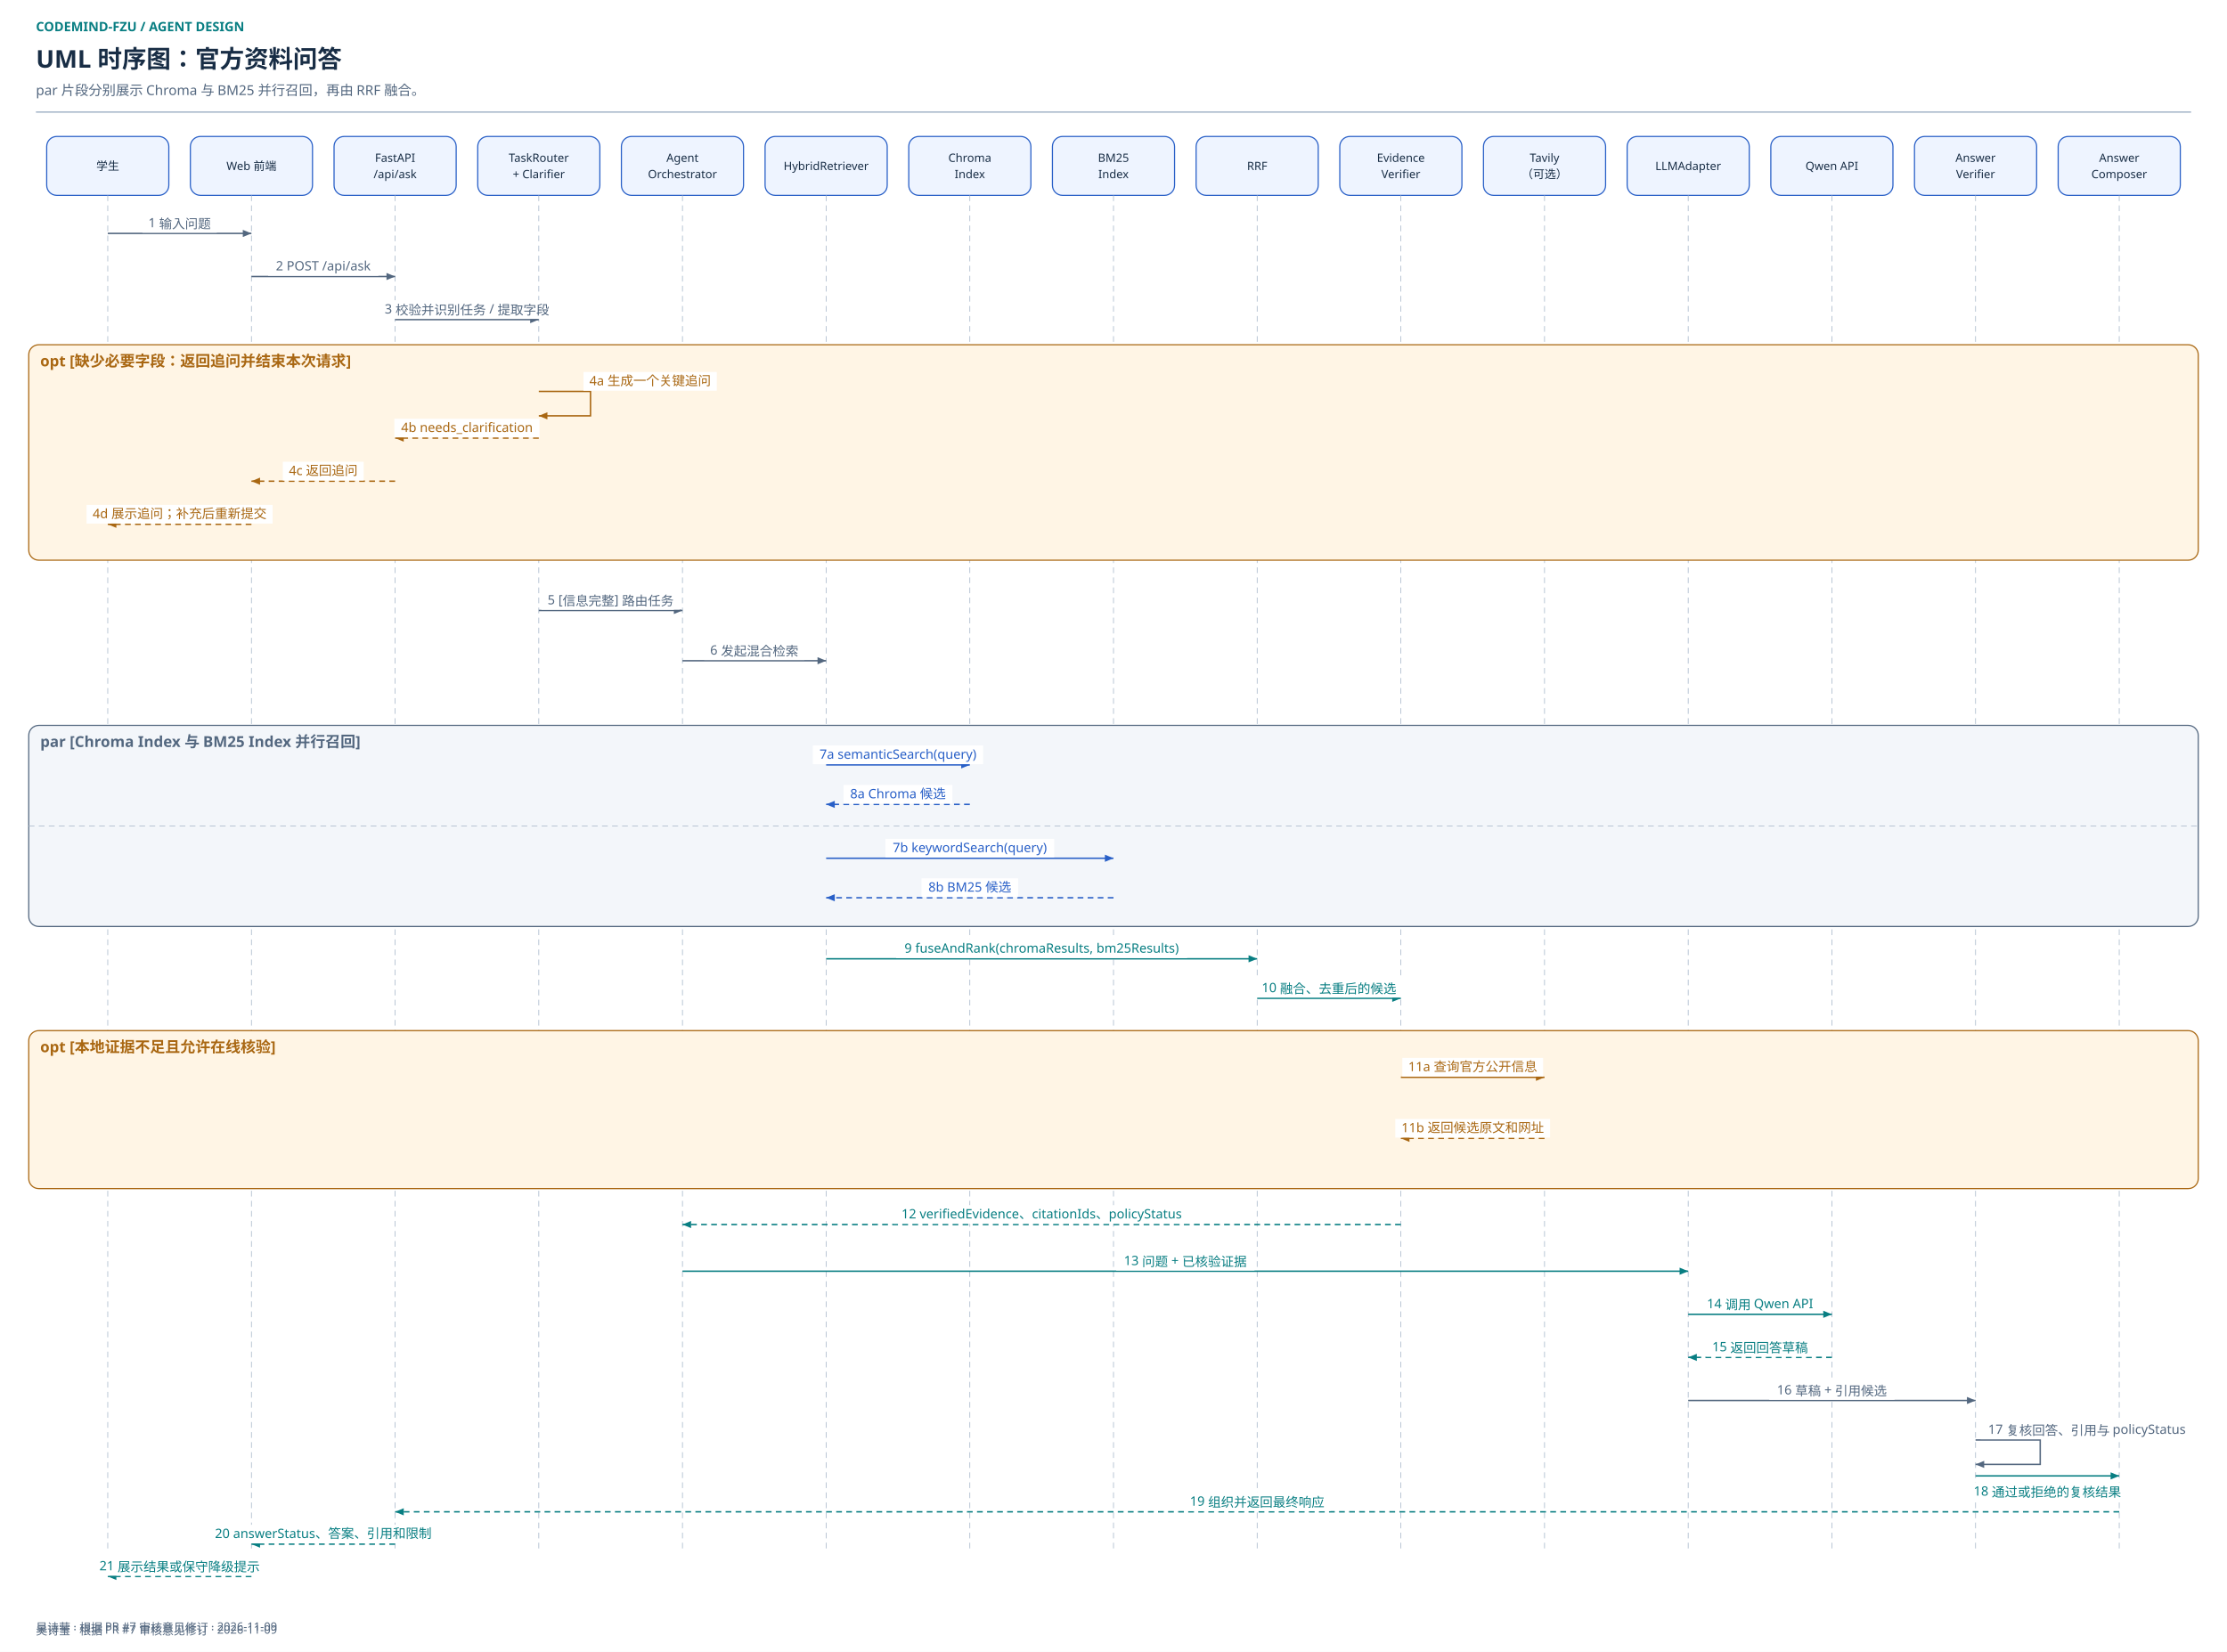
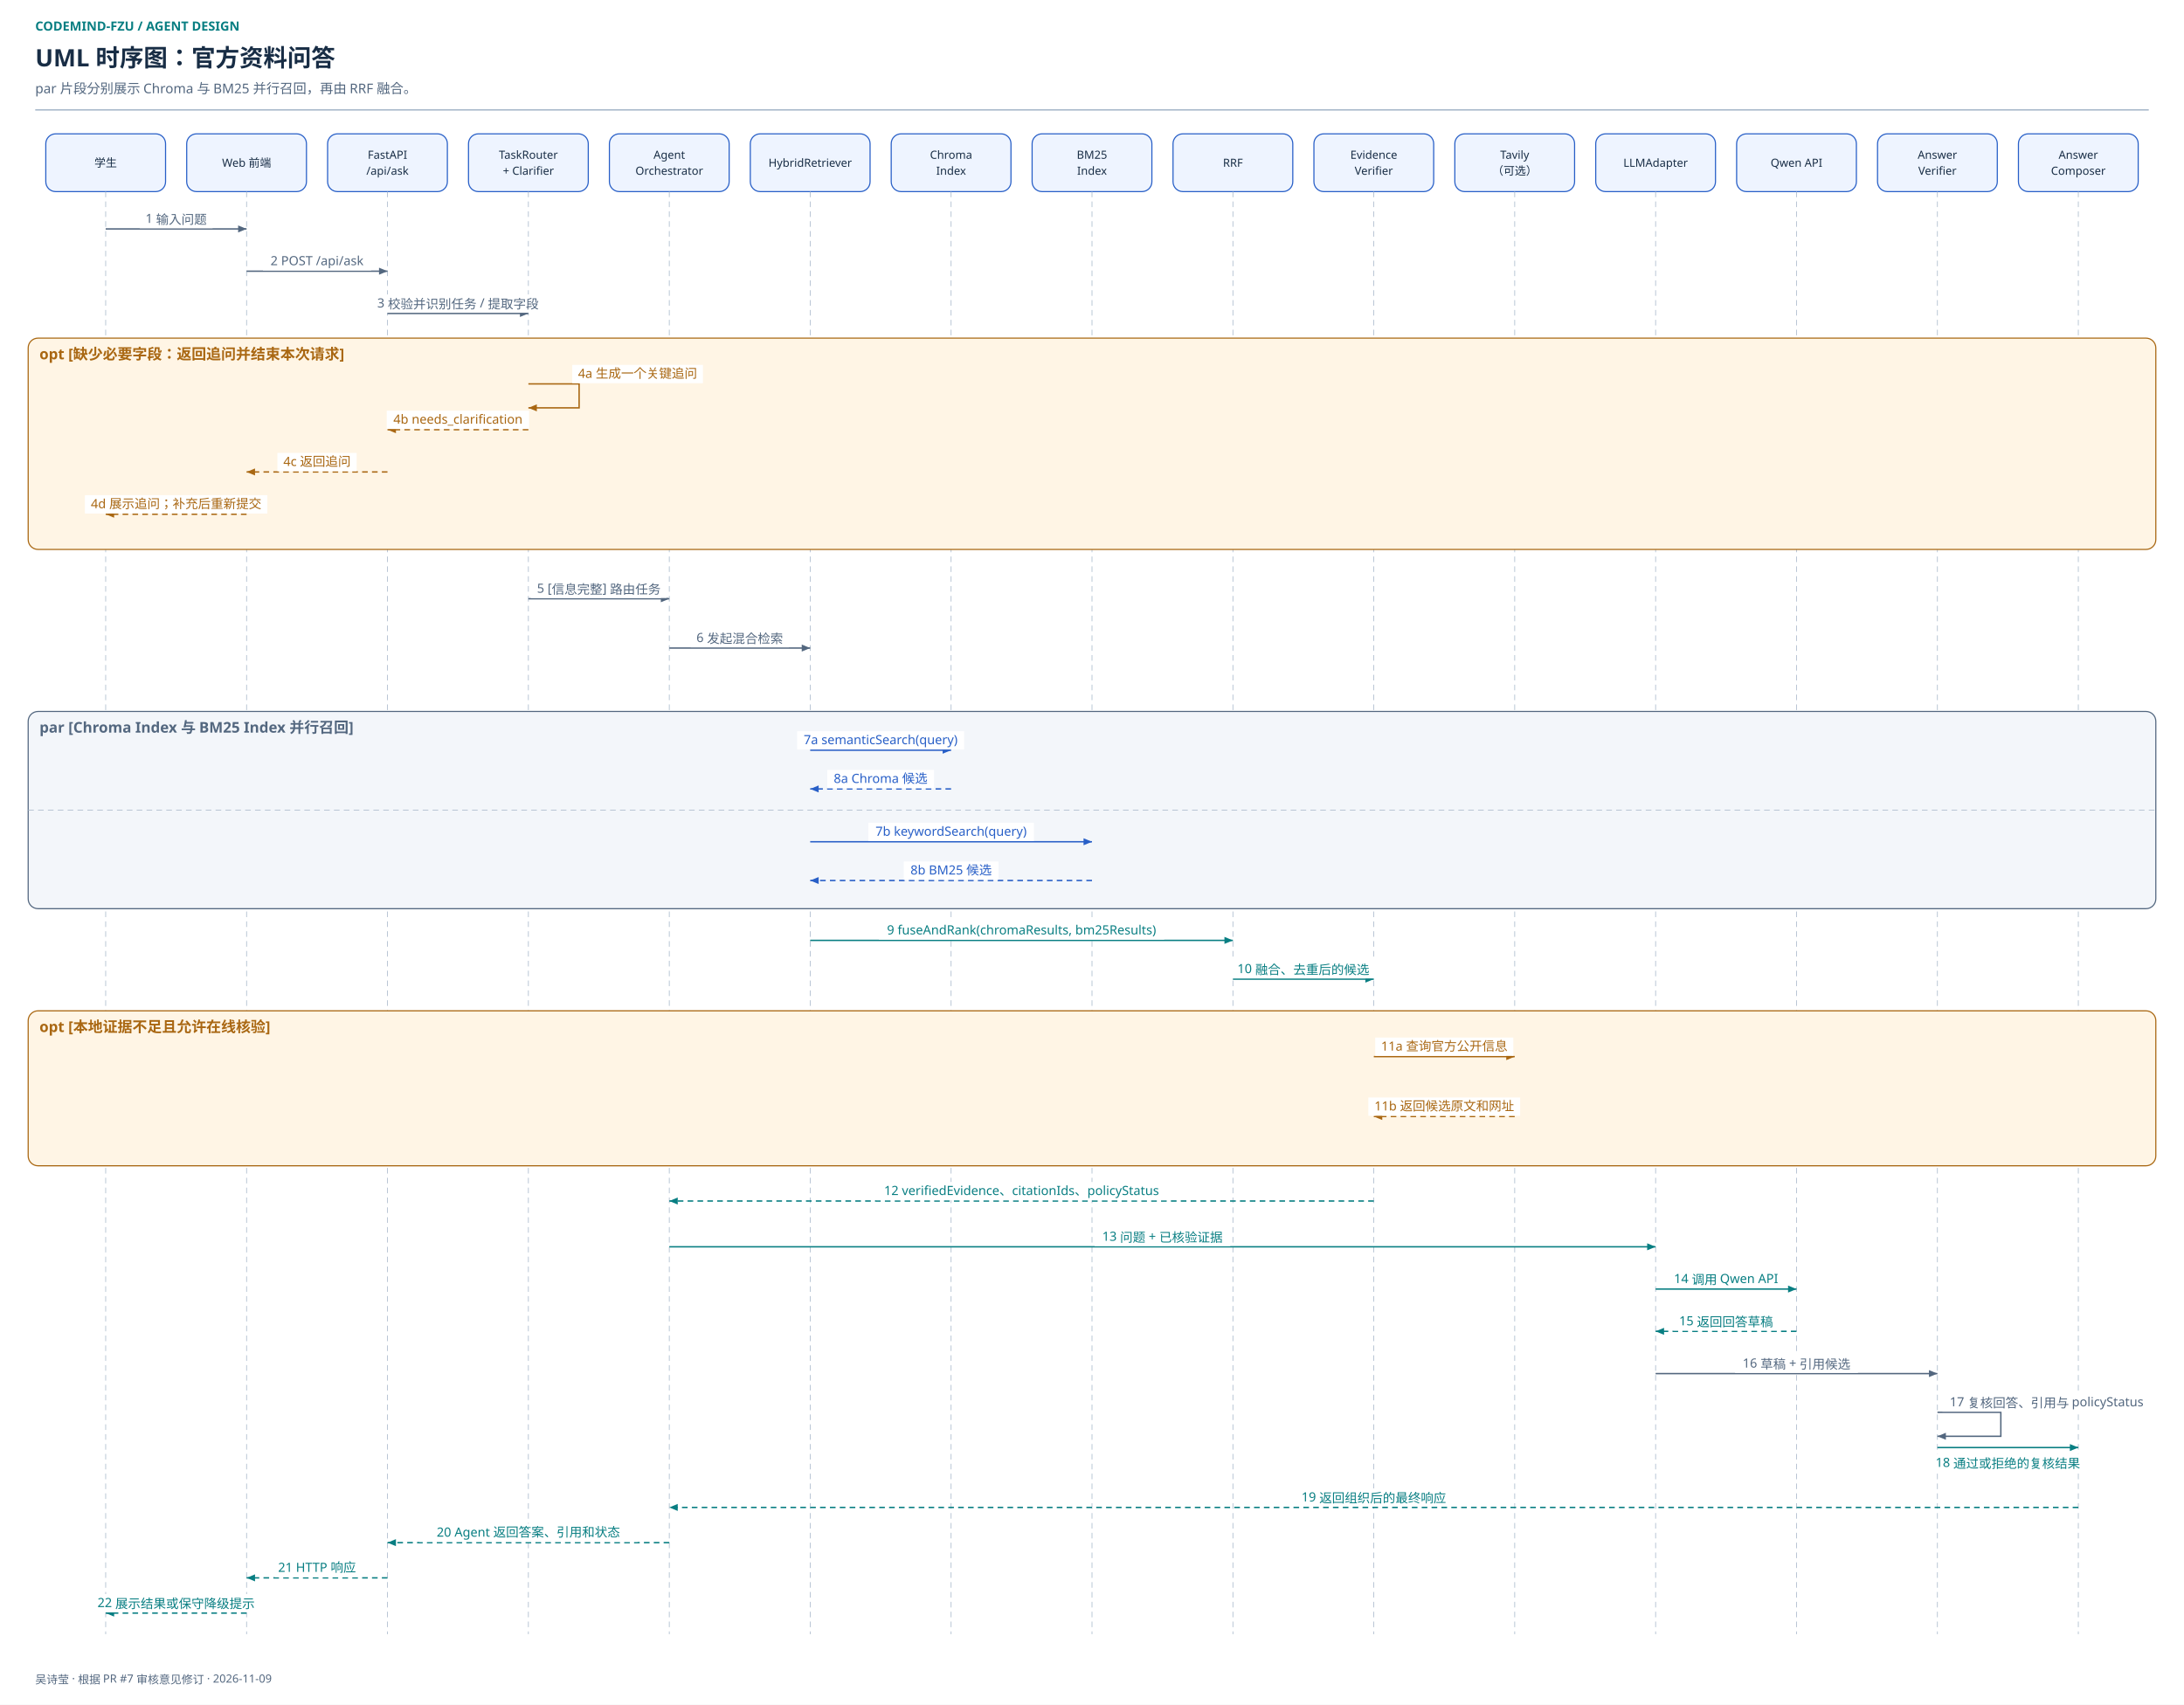
- <svg xmlns="http://www.w3.org/2000/svg" width="3100" height="2300" viewBox="0 0 3100 2300">
+ <svg xmlns="http://www.w3.org/2000/svg" width="3100" height="2420" viewBox="0 0 3100 2420">
  <rect width="100%" height="100%" fill="white" />
  <text x="50" y="43.48" text-anchor="start" font-family="Microsoft YaHei" font-size="18" font-weight="700" fill="#087E82">CODEMIND-FZU  /  AGENT DESIGN</text>
  <text x="50" y="94.24" text-anchor="start" font-family="Microsoft YaHei" font-size="34" font-weight="700" fill="#182D45">UML 时序图：官方资料问答</text>
  <text x="50" y="132.34" text-anchor="start" font-family="Microsoft YaHei" font-size="19" font-weight="400" fill="#53677F">par 片段分别展示 Chroma 与 BM25 并行召回，再由 RRF 融合。</text>
  <polyline points="50,156 3050,156" fill="none" stroke="#A9B9CB" stroke-width="2" />
  <rect x="65" y="190" width="170" height="82" rx="14" fill="#EEF4FF" stroke="#285FC7" stroke-width="1.6" />
  <text x="150.0" y="236.76" text-anchor="middle" font-family="Microsoft YaHei" font-size="16" font-weight="400" fill="#182D45">学生</text>
-   <polyline points="150,272 150,2160" fill="none" stroke="#A9B9CB" stroke-width="1" stroke-dasharray="8 6" />
+   <polyline points="150,272 150,2320" fill="none" stroke="#A9B9CB" stroke-width="1" stroke-dasharray="8 6" />
  <rect x="265" y="190" width="170" height="82" rx="14" fill="#EEF4FF" stroke="#285FC7" stroke-width="1.6" />
  <text x="350.0" y="236.76" text-anchor="middle" font-family="Microsoft YaHei" font-size="16" font-weight="400" fill="#182D45">Web 前端</text>
-   <polyline points="350,272 350,2160" fill="none" stroke="#A9B9CB" stroke-width="1" stroke-dasharray="8 6" />
+   <polyline points="350,272 350,2320" fill="none" stroke="#A9B9CB" stroke-width="1" stroke-dasharray="8 6" />
  <rect x="465" y="190" width="170" height="82" rx="14" fill="#EEF4FF" stroke="#285FC7" stroke-width="1.6" />
  <text x="550.0" y="225.4" text-anchor="middle" font-family="Microsoft YaHei" font-size="16" font-weight="400" fill="#182D45">FastAPI</text>
  <text x="550.0" y="248.12" text-anchor="middle" font-family="Microsoft YaHei" font-size="16" font-weight="400" fill="#182D45">/api/ask</text>
-   <polyline points="550,272 550,2160" fill="none" stroke="#A9B9CB" stroke-width="1" stroke-dasharray="8 6" />
+   <polyline points="550,272 550,2320" fill="none" stroke="#A9B9CB" stroke-width="1" stroke-dasharray="8 6" />
  <rect x="665" y="190" width="170" height="82" rx="14" fill="#EEF4FF" stroke="#285FC7" stroke-width="1.6" />
  <text x="750.0" y="225.4" text-anchor="middle" font-family="Microsoft YaHei" font-size="16" font-weight="400" fill="#182D45">TaskRouter</text>
  <text x="750.0" y="248.12" text-anchor="middle" font-family="Microsoft YaHei" font-size="16" font-weight="400" fill="#182D45">+ Clarifier</text>
-   <polyline points="750,272 750,2160" fill="none" stroke="#A9B9CB" stroke-width="1" stroke-dasharray="8 6" />
+   <polyline points="750,272 750,2320" fill="none" stroke="#A9B9CB" stroke-width="1" stroke-dasharray="8 6" />
  <rect x="865" y="190" width="170" height="82" rx="14" fill="#EEF4FF" stroke="#285FC7" stroke-width="1.6" />
  <text x="950.0" y="225.4" text-anchor="middle" font-family="Microsoft YaHei" font-size="16" font-weight="400" fill="#182D45">Agent</text>
  <text x="950.0" y="248.12" text-anchor="middle" font-family="Microsoft YaHei" font-size="16" font-weight="400" fill="#182D45">Orchestrator</text>
-   <polyline points="950,272 950,2160" fill="none" stroke="#A9B9CB" stroke-width="1" stroke-dasharray="8 6" />
+   <polyline points="950,272 950,2320" fill="none" stroke="#A9B9CB" stroke-width="1" stroke-dasharray="8 6" />
  <rect x="1065" y="190" width="170" height="82" rx="14" fill="#EEF4FF" stroke="#285FC7" stroke-width="1.6" />
  <text x="1150.0" y="236.76" text-anchor="middle" font-family="Microsoft YaHei" font-size="16" font-weight="400" fill="#182D45">HybridRetriever</text>
-   <polyline points="1150,272 1150,2160" fill="none" stroke="#A9B9CB" stroke-width="1" stroke-dasharray="8 6" />
+   <polyline points="1150,272 1150,2320" fill="none" stroke="#A9B9CB" stroke-width="1" stroke-dasharray="8 6" />
  <rect x="1265" y="190" width="170" height="82" rx="14" fill="#EEF4FF" stroke="#285FC7" stroke-width="1.6" />
  <text x="1350.0" y="225.4" text-anchor="middle" font-family="Microsoft YaHei" font-size="16" font-weight="400" fill="#182D45">Chroma</text>
  <text x="1350.0" y="248.12" text-anchor="middle" font-family="Microsoft YaHei" font-size="16" font-weight="400" fill="#182D45">Index</text>
-   <polyline points="1350,272 1350,2160" fill="none" stroke="#A9B9CB" stroke-width="1" stroke-dasharray="8 6" />
+   <polyline points="1350,272 1350,2320" fill="none" stroke="#A9B9CB" stroke-width="1" stroke-dasharray="8 6" />
  <rect x="1465" y="190" width="170" height="82" rx="14" fill="#EEF4FF" stroke="#285FC7" stroke-width="1.6" />
  <text x="1550.0" y="225.4" text-anchor="middle" font-family="Microsoft YaHei" font-size="16" font-weight="400" fill="#182D45">BM25</text>
  <text x="1550.0" y="248.12" text-anchor="middle" font-family="Microsoft YaHei" font-size="16" font-weight="400" fill="#182D45">Index</text>
-   <polyline points="1550,272 1550,2160" fill="none" stroke="#A9B9CB" stroke-width="1" stroke-dasharray="8 6" />
+   <polyline points="1550,272 1550,2320" fill="none" stroke="#A9B9CB" stroke-width="1" stroke-dasharray="8 6" />
  <rect x="1665" y="190" width="170" height="82" rx="14" fill="#EEF4FF" stroke="#285FC7" stroke-width="1.6" />
  <text x="1750.0" y="236.76" text-anchor="middle" font-family="Microsoft YaHei" font-size="16" font-weight="400" fill="#182D45">RRF</text>
-   <polyline points="1750,272 1750,2160" fill="none" stroke="#A9B9CB" stroke-width="1" stroke-dasharray="8 6" />
+   <polyline points="1750,272 1750,2320" fill="none" stroke="#A9B9CB" stroke-width="1" stroke-dasharray="8 6" />
  <rect x="1865" y="190" width="170" height="82" rx="14" fill="#EEF4FF" stroke="#285FC7" stroke-width="1.6" />
  <text x="1950.0" y="225.4" text-anchor="middle" font-family="Microsoft YaHei" font-size="16" font-weight="400" fill="#182D45">Evidence</text>
  <text x="1950.0" y="248.12" text-anchor="middle" font-family="Microsoft YaHei" font-size="16" font-weight="400" fill="#182D45">Verifier</text>
-   <polyline points="1950,272 1950,2160" fill="none" stroke="#A9B9CB" stroke-width="1" stroke-dasharray="8 6" />
+   <polyline points="1950,272 1950,2320" fill="none" stroke="#A9B9CB" stroke-width="1" stroke-dasharray="8 6" />
  <rect x="2065" y="190" width="170" height="82" rx="14" fill="#EEF4FF" stroke="#285FC7" stroke-width="1.6" />
  <text x="2150.0" y="225.4" text-anchor="middle" font-family="Microsoft YaHei" font-size="16" font-weight="400" fill="#182D45">Tavily</text>
  <text x="2150.0" y="248.12" text-anchor="middle" font-family="Microsoft YaHei" font-size="16" font-weight="400" fill="#182D45">（可选）</text>
-   <polyline points="2150,272 2150,2160" fill="none" stroke="#A9B9CB" stroke-width="1" stroke-dasharray="8 6" />
+   <polyline points="2150,272 2150,2320" fill="none" stroke="#A9B9CB" stroke-width="1" stroke-dasharray="8 6" />
  <rect x="2265" y="190" width="170" height="82" rx="14" fill="#EEF4FF" stroke="#285FC7" stroke-width="1.6" />
  <text x="2350.0" y="236.76" text-anchor="middle" font-family="Microsoft YaHei" font-size="16" font-weight="400" fill="#182D45">LLMAdapter</text>
-   <polyline points="2350,272 2350,2160" fill="none" stroke="#A9B9CB" stroke-width="1" stroke-dasharray="8 6" />
+   <polyline points="2350,272 2350,2320" fill="none" stroke="#A9B9CB" stroke-width="1" stroke-dasharray="8 6" />
  <rect x="2465" y="190" width="170" height="82" rx="14" fill="#EEF4FF" stroke="#285FC7" stroke-width="1.6" />
  <text x="2550.0" y="236.76" text-anchor="middle" font-family="Microsoft YaHei" font-size="16" font-weight="400" fill="#182D45">Qwen API</text>
-   <polyline points="2550,272 2550,2160" fill="none" stroke="#A9B9CB" stroke-width="1" stroke-dasharray="8 6" />
+   <polyline points="2550,272 2550,2320" fill="none" stroke="#A9B9CB" stroke-width="1" stroke-dasharray="8 6" />
  <rect x="2665" y="190" width="170" height="82" rx="14" fill="#EEF4FF" stroke="#285FC7" stroke-width="1.6" />
  <text x="2750.0" y="225.4" text-anchor="middle" font-family="Microsoft YaHei" font-size="16" font-weight="400" fill="#182D45">Answer</text>
  <text x="2750.0" y="248.12" text-anchor="middle" font-family="Microsoft YaHei" font-size="16" font-weight="400" fill="#182D45">Verifier</text>
-   <polyline points="2750,272 2750,2160" fill="none" stroke="#A9B9CB" stroke-width="1" stroke-dasharray="8 6" />
+   <polyline points="2750,272 2750,2320" fill="none" stroke="#A9B9CB" stroke-width="1" stroke-dasharray="8 6" />
  <rect x="2865" y="190" width="170" height="82" rx="14" fill="#EEF4FF" stroke="#285FC7" stroke-width="1.6" />
  <text x="2950.0" y="225.4" text-anchor="middle" font-family="Microsoft YaHei" font-size="16" font-weight="400" fill="#182D45">Answer</text>
  <text x="2950.0" y="248.12" text-anchor="middle" font-family="Microsoft YaHei" font-size="16" font-weight="400" fill="#182D45">Composer</text>
-   <polyline points="2950,272 2950,2160" fill="none" stroke="#A9B9CB" stroke-width="1" stroke-dasharray="8 6" />
+   <polyline points="2950,272 2950,2320" fill="none" stroke="#A9B9CB" stroke-width="1" stroke-dasharray="8 6" />
  <rect x="40" y="480" width="3020" height="300" rx="14" fill="#FFF5E5" stroke="#A96712" stroke-width="1.6" />
  <text x="56" y="510.06" text-anchor="start" font-family="Microsoft YaHei" font-size="21" font-weight="700" fill="#A96712">opt  [缺少必要字段：返回追问并结束本次请求]</text>
  <rect x="40" y="1010" width="3020" height="280" rx="14" fill="#F3F6FA" stroke="#53677F" stroke-width="1.6" />
  <text x="56" y="1040.06" text-anchor="start" font-family="Microsoft YaHei" font-size="21" font-weight="700" fill="#53677F">par  [Chroma Index 与 BM25 Index 并行召回]</text>
  <polyline points="40,1150 3060,1150" fill="none" stroke="#A9B9CB" stroke-width="1" stroke-dasharray="8 6" />
  <rect x="40" y="1435" width="3020" height="220" rx="14" fill="#FFF5E5" stroke="#A96712" stroke-width="1.6" />
  <text x="56" y="1465.06" text-anchor="start" font-family="Microsoft YaHei" font-size="21" font-weight="700" fill="#A96712">opt  [本地证据不足且允许在线核验]</text>
  <polyline points="150,325 350,325" fill="none" stroke="#53677F" stroke-width="2" />
  <polygon points="350,325 338.0,320.0 338.0,330.0" fill="#53677F" />
  <rect x="198.25" y="298.0" width="103.5" height="26" fill="white" />
  <text x="250.0" y="316.48" text-anchor="middle" font-family="Microsoft YaHei" font-size="18" font-weight="400" fill="#53677F">1  输入问题</text>
  <polyline points="350,385 550,385" fill="none" stroke="#53677F" stroke-width="2" />
  <polygon points="550,385 538.0,380.0 538.0,390.0" fill="#53677F" />
  <rect x="373.25" y="358.0" width="153.5" height="26" fill="white" />
  <text x="450.0" y="376.48" text-anchor="middle" font-family="Microsoft YaHei" font-size="18" font-weight="400" fill="#53677F">2  POST /api/ask</text>
  <polyline points="550,445 750,445" fill="none" stroke="#53677F" stroke-width="2" />
  <polygon points="750,445 738.0,440.0 738.0,450.0" fill="#53677F" />
  <rect x="526.0" y="418.0" width="248.0" height="26" fill="white" />
  <text x="650.0" y="436.48" text-anchor="middle" font-family="Microsoft YaHei" font-size="18" font-weight="400" fill="#53677F">3  校验并识别任务 / 提取字段</text>
  <polyline points="750,545 822,545 822,579 750,579" fill="none" stroke="#A96712" stroke-width="2" />
  <polygon points="750,579 762.0,584.0 762.0,574.0" fill="#A96712" />
  <rect x="812.25" y="518.0" width="185.5" height="26" fill="white" />
  <text x="905" y="536.48" text-anchor="middle" font-family="Microsoft YaHei" font-size="18" font-weight="400" fill="#A96712">4a  生成一个关键追问</text>
  <polyline points="750,610 550,610" fill="none" stroke="#A96712" stroke-width="2" stroke-dasharray="8 6" />
  <polygon points="550,610 562.0,615.0 562.0,605.0" fill="#A96712" />
  <rect x="549.0" y="583.0" width="202.0" height="26" fill="white" />
  <text x="650.0" y="601.48" text-anchor="middle" font-family="Microsoft YaHei" font-size="18" font-weight="400" fill="#A96712">4b  needs_clarification</text>
  <polyline points="550,670 350,670" fill="none" stroke="#A96712" stroke-width="2" stroke-dasharray="8 6" />
  <polygon points="350,670 362.0,675.0 362.0,665.0" fill="#A96712" />
  <rect x="393.75" y="643.0" width="112.5" height="26" fill="white" />
  <text x="450.0" y="661.48" text-anchor="middle" font-family="Microsoft YaHei" font-size="18" font-weight="400" fill="#A96712">4c  返回追问</text>
  <polyline points="350,730 150,730" fill="none" stroke="#A96712" stroke-width="2" stroke-dasharray="8 6" />
  <polygon points="150,730 162.0,735.0 162.0,725.0" fill="#A96712" />
  <rect x="120.5" y="703.0" width="259.0" height="26" fill="white" />
  <text x="250.0" y="721.48" text-anchor="middle" font-family="Microsoft YaHei" font-size="18" font-weight="400" fill="#A96712">4d  展示追问；补充后重新提交</text>
  <polyline points="750,850 950,850" fill="none" stroke="#53677F" stroke-width="2" />
  <polygon points="950,850 938.0,845.0 938.0,855.0" fill="#53677F" />
  <rect x="753.5" y="823.0" width="193.0" height="26" fill="white" />
  <text x="850.0" y="841.48" text-anchor="middle" font-family="Microsoft YaHei" font-size="18" font-weight="400" fill="#53677F">5  [信息完整] 路由任务</text>
  <polyline points="950,920 1150,920" fill="none" stroke="#53677F" stroke-width="2" />
  <polygon points="1150,920 1138.0,915.0 1138.0,925.0" fill="#53677F" />
  <rect x="980.25" y="893.0" width="139.5" height="26" fill="white" />
  <text x="1050.0" y="911.48" text-anchor="middle" font-family="Microsoft YaHei" font-size="18" font-weight="400" fill="#53677F">6  发起混合检索</text>
  <polyline points="1150,1065 1350,1065" fill="none" stroke="#285FC7" stroke-width="2" />
  <polygon points="1350,1065 1338.0,1060.0 1338.0,1070.0" fill="#285FC7" />
  <rect x="1131.496" y="1038.0" width="237.008" height="26" fill="white" />
  <text x="1250.0" y="1056.48" text-anchor="middle" font-family="Microsoft YaHei" font-size="18" font-weight="400" fill="#285FC7">7a  semanticSearch(query)</text>
  <polyline points="1350,1120 1150,1120" fill="none" stroke="#285FC7" stroke-width="2" stroke-dasharray="8 6" />
  <polygon points="1150,1120 1162.0,1125.0 1162.0,1115.0" fill="#285FC7" />
  <rect x="1174.254" y="1093.0" width="151.492" height="26" fill="white" />
  <text x="1250.0" y="1111.48" text-anchor="middle" font-family="Microsoft YaHei" font-size="18" font-weight="400" fill="#285FC7">8a  Chroma 候选</text>
  <polyline points="1150,1195 1550,1195" fill="none" stroke="#285FC7" stroke-width="2" />
  <polygon points="1550,1195 1538.0,1190.0 1538.0,1200.0" fill="#285FC7" />
  <rect x="1232.504" y="1168.0" width="234.992" height="26" fill="white" />
  <text x="1350.0" y="1186.48" text-anchor="middle" font-family="Microsoft YaHei" font-size="18" font-weight="400" fill="#285FC7">7b  keywordSearch(query)</text>
  <polyline points="1550,1250 1150,1250" fill="none" stroke="#285FC7" stroke-width="2" stroke-dasharray="8 6" />
  <polygon points="1150,1250 1162.0,1255.0 1162.0,1245.0" fill="#285FC7" />
  <rect x="1282.75" y="1223.0" width="134.5" height="26" fill="white" />
  <text x="1350.0" y="1241.48" text-anchor="middle" font-family="Microsoft YaHei" font-size="18" font-weight="400" fill="#285FC7">8b  BM25 候选</text>
  <polyline points="1150,1335 1750,1335" fill="none" stroke="#087E82" stroke-width="2" />
  <polygon points="1750,1335 1738.0,1330.0 1738.0,1340.0" fill="#087E82" />
  <rect x="1247.512" y="1308.0" width="404.977" height="26" fill="white" />
  <text x="1450.0" y="1326.48" text-anchor="middle" font-family="Microsoft YaHei" font-size="18" font-weight="400" fill="#087E82">9  fuseAndRank(chromaResults, bm25Results)</text>
  <polyline points="1750,1390 1950,1390" fill="none" stroke="#087E82" stroke-width="2" />
  <polygon points="1950,1390 1938.0,1385.0 1938.0,1395.0" fill="#087E82" />
  <rect x="1748.0" y="1363.0" width="204.0" height="26" fill="white" />
  <text x="1850.0" y="1381.48" text-anchor="middle" font-family="Microsoft YaHei" font-size="18" font-weight="400" fill="#087E82">10  融合、去重后的候选</text>
  <polyline points="1950,1500 2150,1500" fill="none" stroke="#A96712" stroke-width="2" />
  <polygon points="2150,1500 2138.0,1495.0 2138.0,1505.0" fill="#A96712" />
  <rect x="1952.0" y="1473.0" width="196.0" height="26" fill="white" />
  <text x="2050.0" y="1491.48" text-anchor="middle" font-family="Microsoft YaHei" font-size="18" font-weight="400" fill="#A96712">11a  查询官方公开信息</text>
  <polyline points="2150,1585 1950,1585" fill="none" stroke="#A96712" stroke-width="2" stroke-dasharray="8 6" />
  <polygon points="1950,1585 1962.0,1590.0 1962.0,1580.0" fill="#A96712" />
  <rect x="1942.25" y="1558.0" width="215.5" height="26" fill="white" />
  <text x="2050.0" y="1576.48" text-anchor="middle" font-family="Microsoft YaHei" font-size="18" font-weight="400" fill="#A96712">11b  返回候选原文和网址</text>
  <polyline points="1950,1705 950,1705" fill="none" stroke="#087E82" stroke-width="2" stroke-dasharray="8 6" />
  <polygon points="950,1705 962.0,1710.0 962.0,1700.0" fill="#087E82" />
  <rect x="1243.754" y="1678.0" width="412.492" height="26" fill="white" />
  <text x="1450.0" y="1696.48" text-anchor="middle" font-family="Microsoft YaHei" font-size="18" font-weight="400" fill="#087E82">12  verifiedEvidence、citationIds、policyStatus</text>
  <polyline points="950,1770 2350,1770" fill="none" stroke="#087E82" stroke-width="2" />
  <polygon points="2350,1770 2338.0,1765.0 2338.0,1775.0" fill="#087E82" />
  <rect x="1553.75" y="1743.0" width="192.5" height="26" fill="white" />
  <text x="1650.0" y="1761.48" text-anchor="middle" font-family="Microsoft YaHei" font-size="18" font-weight="400" fill="#087E82">13  问题 + 已核验证据</text>
  <polyline points="2350,1830 2550,1830" fill="none" stroke="#087E82" stroke-width="2" />
  <polygon points="2550,1830 2538.0,1825.0 2538.0,1835.0" fill="#087E82" />
  <rect x="2366.25" y="1803.0" width="167.5" height="26" fill="white" />
  <text x="2450.0" y="1821.48" text-anchor="middle" font-family="Microsoft YaHei" font-size="18" font-weight="400" fill="#087E82">14  调用 Qwen API</text>
  <polyline points="2550,1890 2350,1890" fill="none" stroke="#087E82" stroke-width="2" stroke-dasharray="8 6" />
  <polygon points="2350,1890 2362.0,1895.0 2362.0,1885.0" fill="#087E82" />
  <rect x="2375.0" y="1863.0" width="150.0" height="26" fill="white" />
  <text x="2450.0" y="1881.48" text-anchor="middle" font-family="Microsoft YaHei" font-size="18" font-weight="400" fill="#087E82">15  返回回答草稿</text>
  <polyline points="2350,1950 2750,1950" fill="none" stroke="#53677F" stroke-width="2" />
  <polygon points="2750,1950 2738.0,1945.0 2738.0,1955.0" fill="#53677F" />
  <rect x="2462.75" y="1923.0" width="174.5" height="26" fill="white" />
  <text x="2550.0" y="1941.48" text-anchor="middle" font-family="Microsoft YaHei" font-size="18" font-weight="400" fill="#53677F">16  草稿 + 引用候选</text>
  <polyline points="2750,2005 2840,2005 2840,2039 2750,2039" fill="none" stroke="#53677F" stroke-width="2" />
  <polygon points="2750,2039 2762.0,2044.0 2762.0,2034.0" fill="#53677F" />
  <rect x="2757.004" y="1978.0" width="295.992" height="26" fill="white" />
  <text x="2905" y="1996.48" text-anchor="middle" font-family="Microsoft YaHei" font-size="18" font-weight="400" fill="#53677F">17  复核回答、引用与 policyStatus</text>
  <polyline points="2750,2055 2950,2055" fill="none" stroke="#087E82" stroke-width="2" />
  <polygon points="2950,2055 2938.0,2050.0 2938.0,2060.0" fill="#087E82" />
  <rect x="2739.0" y="2064.0" width="222.0" height="26" fill="white" />
  <text x="2850.0" y="2082.48" text-anchor="middle" font-family="Microsoft YaHei" font-size="18" font-weight="400" fill="#087E82">18  通过或拒绝的复核结果</text>
-   <polyline points="2950,2105 550,2105" fill="none" stroke="#087E82" stroke-width="2" stroke-dasharray="8 6" />
-   <polygon points="550,2105 562.0,2110.0 562.0,2100.0" fill="#087E82" />
-   <rect x="1648.0" y="2078.0" width="204.0" height="26" fill="white" />
-   <text x="1750.0" y="2096.48" text-anchor="middle" font-family="Microsoft YaHei" font-size="18" font-weight="400" fill="#087E82">19  组织并返回最终响应</text>
-   <polyline points="550,2150 350,2150" fill="none" stroke="#087E82" stroke-width="2" stroke-dasharray="8 6" />
-   <polygon points="350,2150 362.0,2155.0 362.0,2145.0" fill="#087E82" />
-   <rect x="291.254" y="2123.0" width="317.492" height="26" fill="white" />
-   <text x="450.0" y="2141.48" text-anchor="middle" font-family="Microsoft YaHei" font-size="18" font-weight="400" fill="#087E82">20  answerStatus、答案、引用和限制</text>
-   <polyline points="350,2195 150,2195" fill="none" stroke="#087E82" stroke-width="2" stroke-dasharray="8 6" />
-   <polygon points="150,2195 162.0,2200.0 162.0,2190.0" fill="#087E82" />
-   <rect x="130.0" y="2168.0" width="240.0" height="26" fill="white" />
-   <text x="250.0" y="2186.48" text-anchor="middle" font-family="Microsoft YaHei" font-size="18" font-weight="400" fill="#087E82">21  展示结果或保守降级提示</text>
-   <text x="50" y="2271.76" text-anchor="start" font-family="Microsoft YaHei" font-size="16" font-weight="400" fill="#53677F">吴诗莹  ·  根据 PR #7 审核意见修订  ·  2026-11-09</text>
-   <text x="50" y="2276" font-family="Microsoft YaHei" font-size="16" fill="#53677F">吴诗莹  ·  根据 PR #7 审核意见修订  ·  2026-11-09</text>
+   <polyline points="2950,2140 950,2140" fill="none" stroke="#087E82" stroke-width="2" stroke-dasharray="8 6" />
+   <polygon points="950,2140 962.0,2145.0 962.0,2135.0" fill="#087E82" />
+   <rect x="1840.0" y="2113.0" width="220.0" height="26" fill="white" />
+   <text x="1950.0" y="2131.48" text-anchor="middle" font-family="Microsoft YaHei" font-size="18" font-weight="400" fill="#087E82">19  返回组织后的最终响应</text>
+   <polyline points="950,2190 550,2190" fill="none" stroke="#087E82" stroke-width="2" stroke-dasharray="8 6" />
+   <polygon points="550,2190 562.0,2195.0 562.0,2185.0" fill="#087E82" />
+   <rect x="595.0" y="2163.0" width="310.0" height="26" fill="white" />
+   <text x="750.0" y="2181.48" text-anchor="middle" font-family="Microsoft YaHei" font-size="18" font-weight="400" fill="#087E82">20  Agent 返回答案、引用和状态</text>
+   <polyline points="550,2240 350,2240" fill="none" stroke="#087E82" stroke-width="2" stroke-dasharray="8 6" />
+   <polygon points="350,2240 362.0,2245.0 362.0,2235.0" fill="#087E82" />
+   <rect x="390.0" y="2213.0" width="120.0" height="26" fill="white" />
+   <text x="450.0" y="2231.48" text-anchor="middle" font-family="Microsoft YaHei" font-size="18" font-weight="400" fill="#087E82">21  HTTP 响应</text>
+   <polyline points="350,2290 150,2290" fill="none" stroke="#087E82" stroke-width="2" stroke-dasharray="8 6" />
+   <polygon points="150,2290 162.0,2295.0 162.0,2285.0" fill="#087E82" />
+   <rect x="130.0" y="2263.0" width="240.0" height="26" fill="white" />
+   <text x="250.0" y="2281.48" text-anchor="middle" font-family="Microsoft YaHei" font-size="18" font-weight="400" fill="#087E82">22  展示结果或保守降级提示</text>
+   <text x="50" y="2390" font-family="Microsoft YaHei" font-size="16" fill="#53677F">吴诗莹  ·  根据 PR #7 审核意见修订  ·  2026-11-09</text>
</svg>
